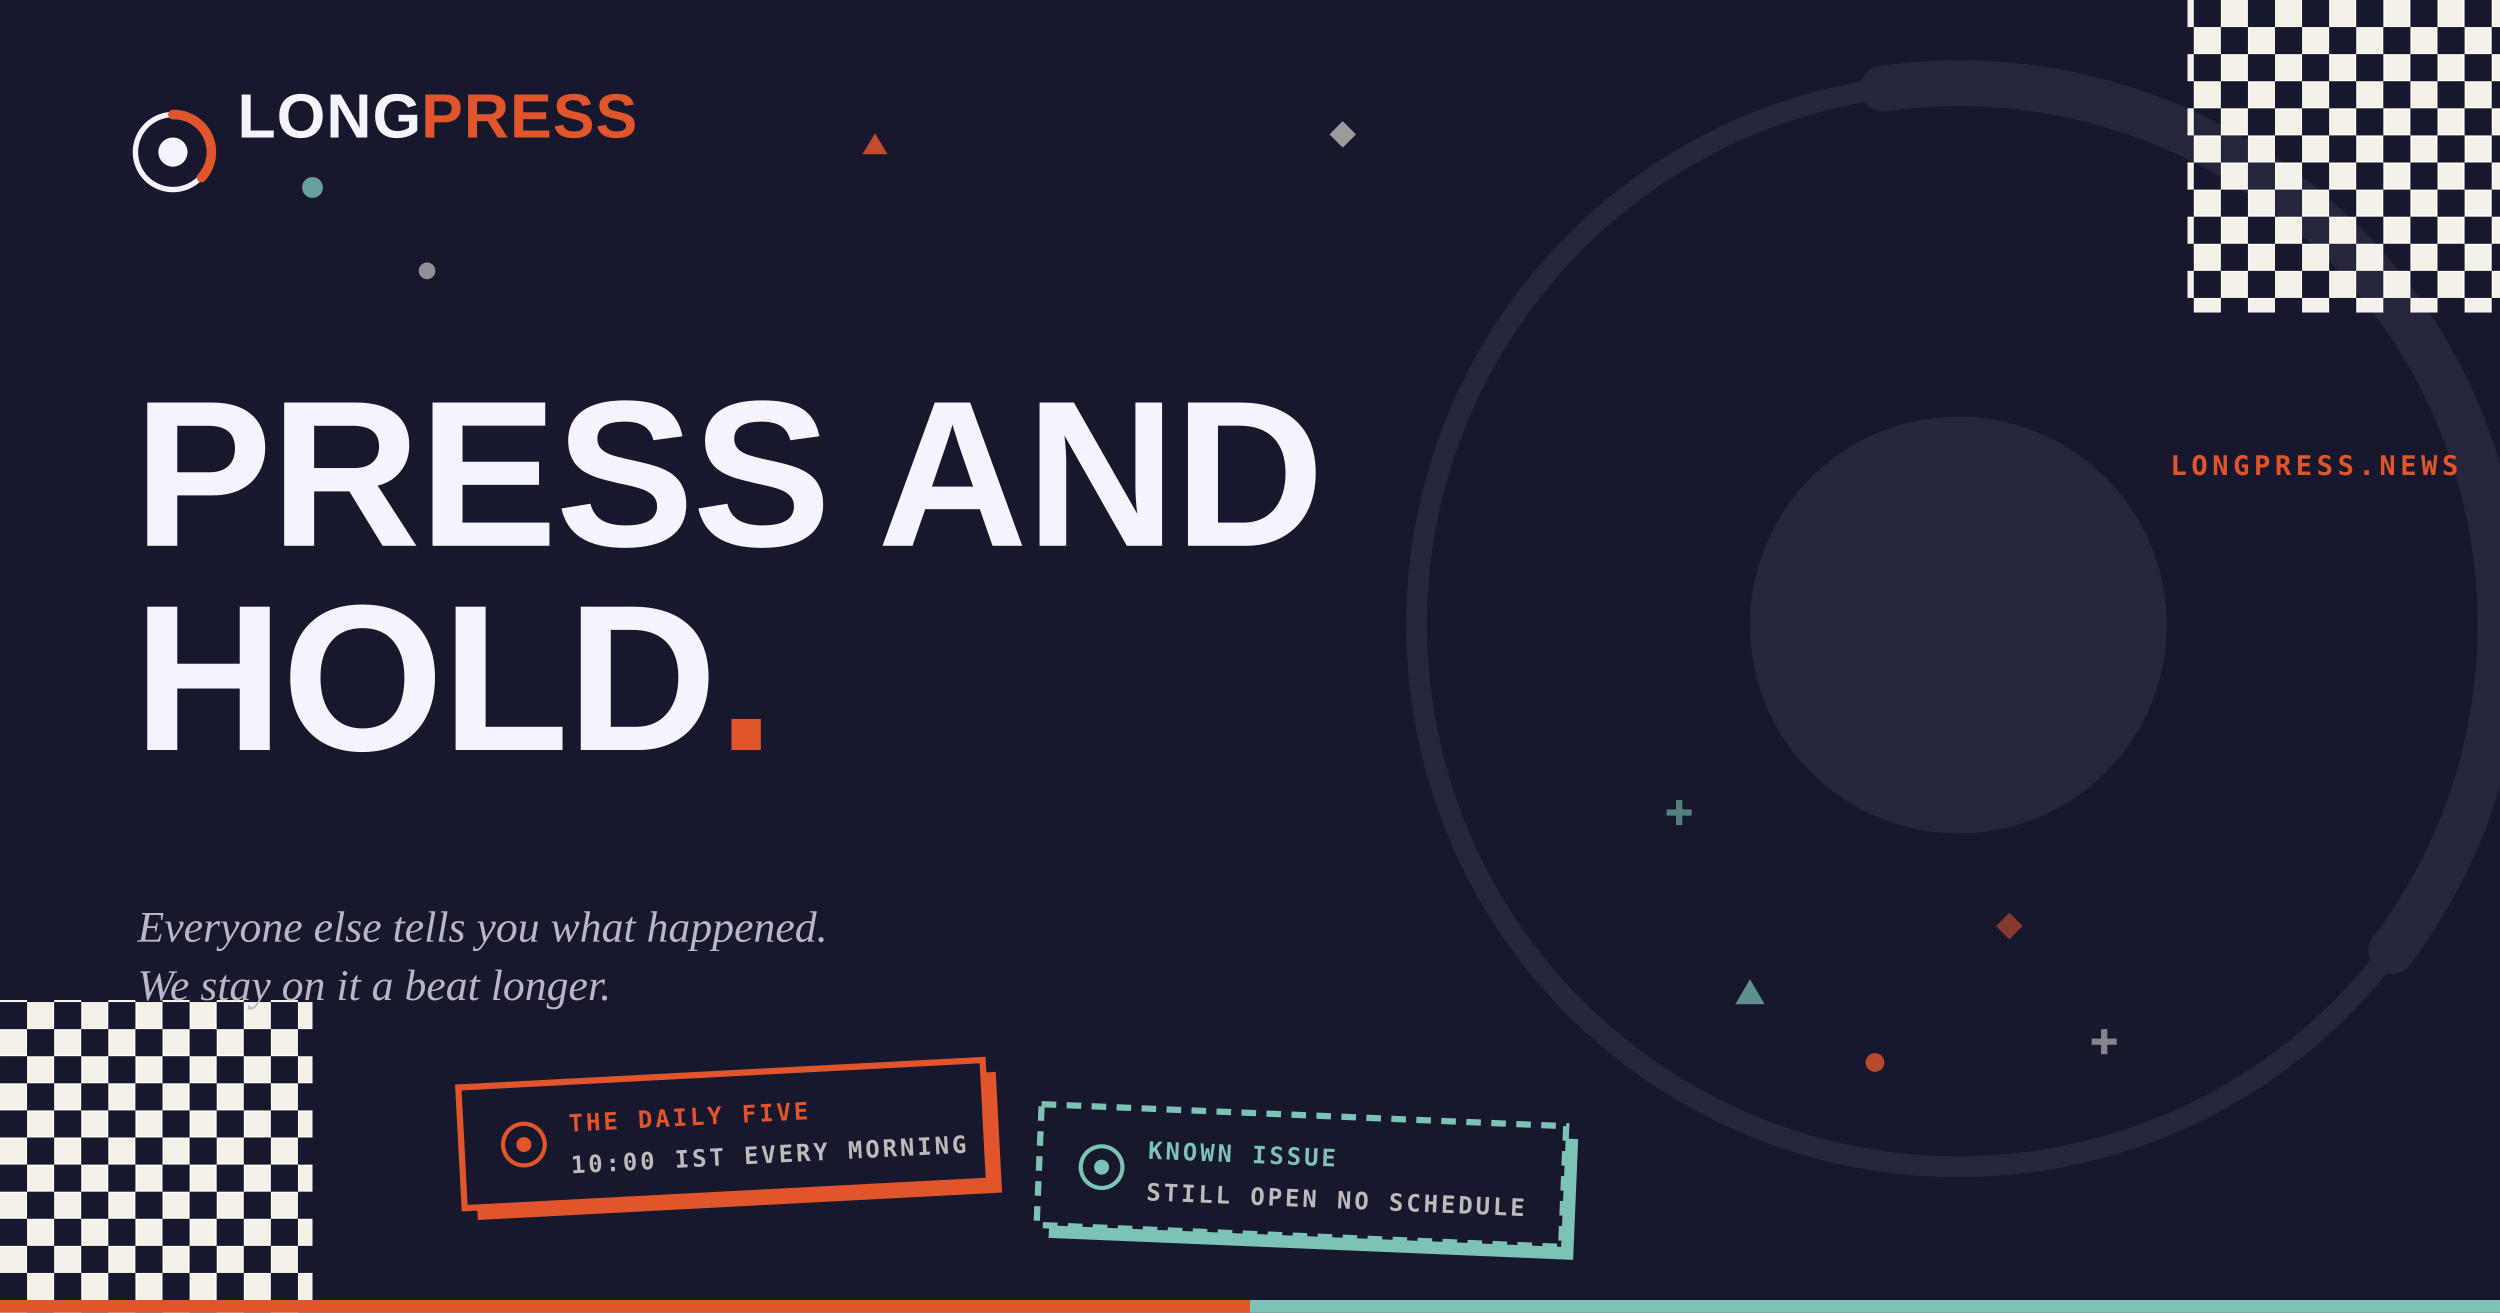
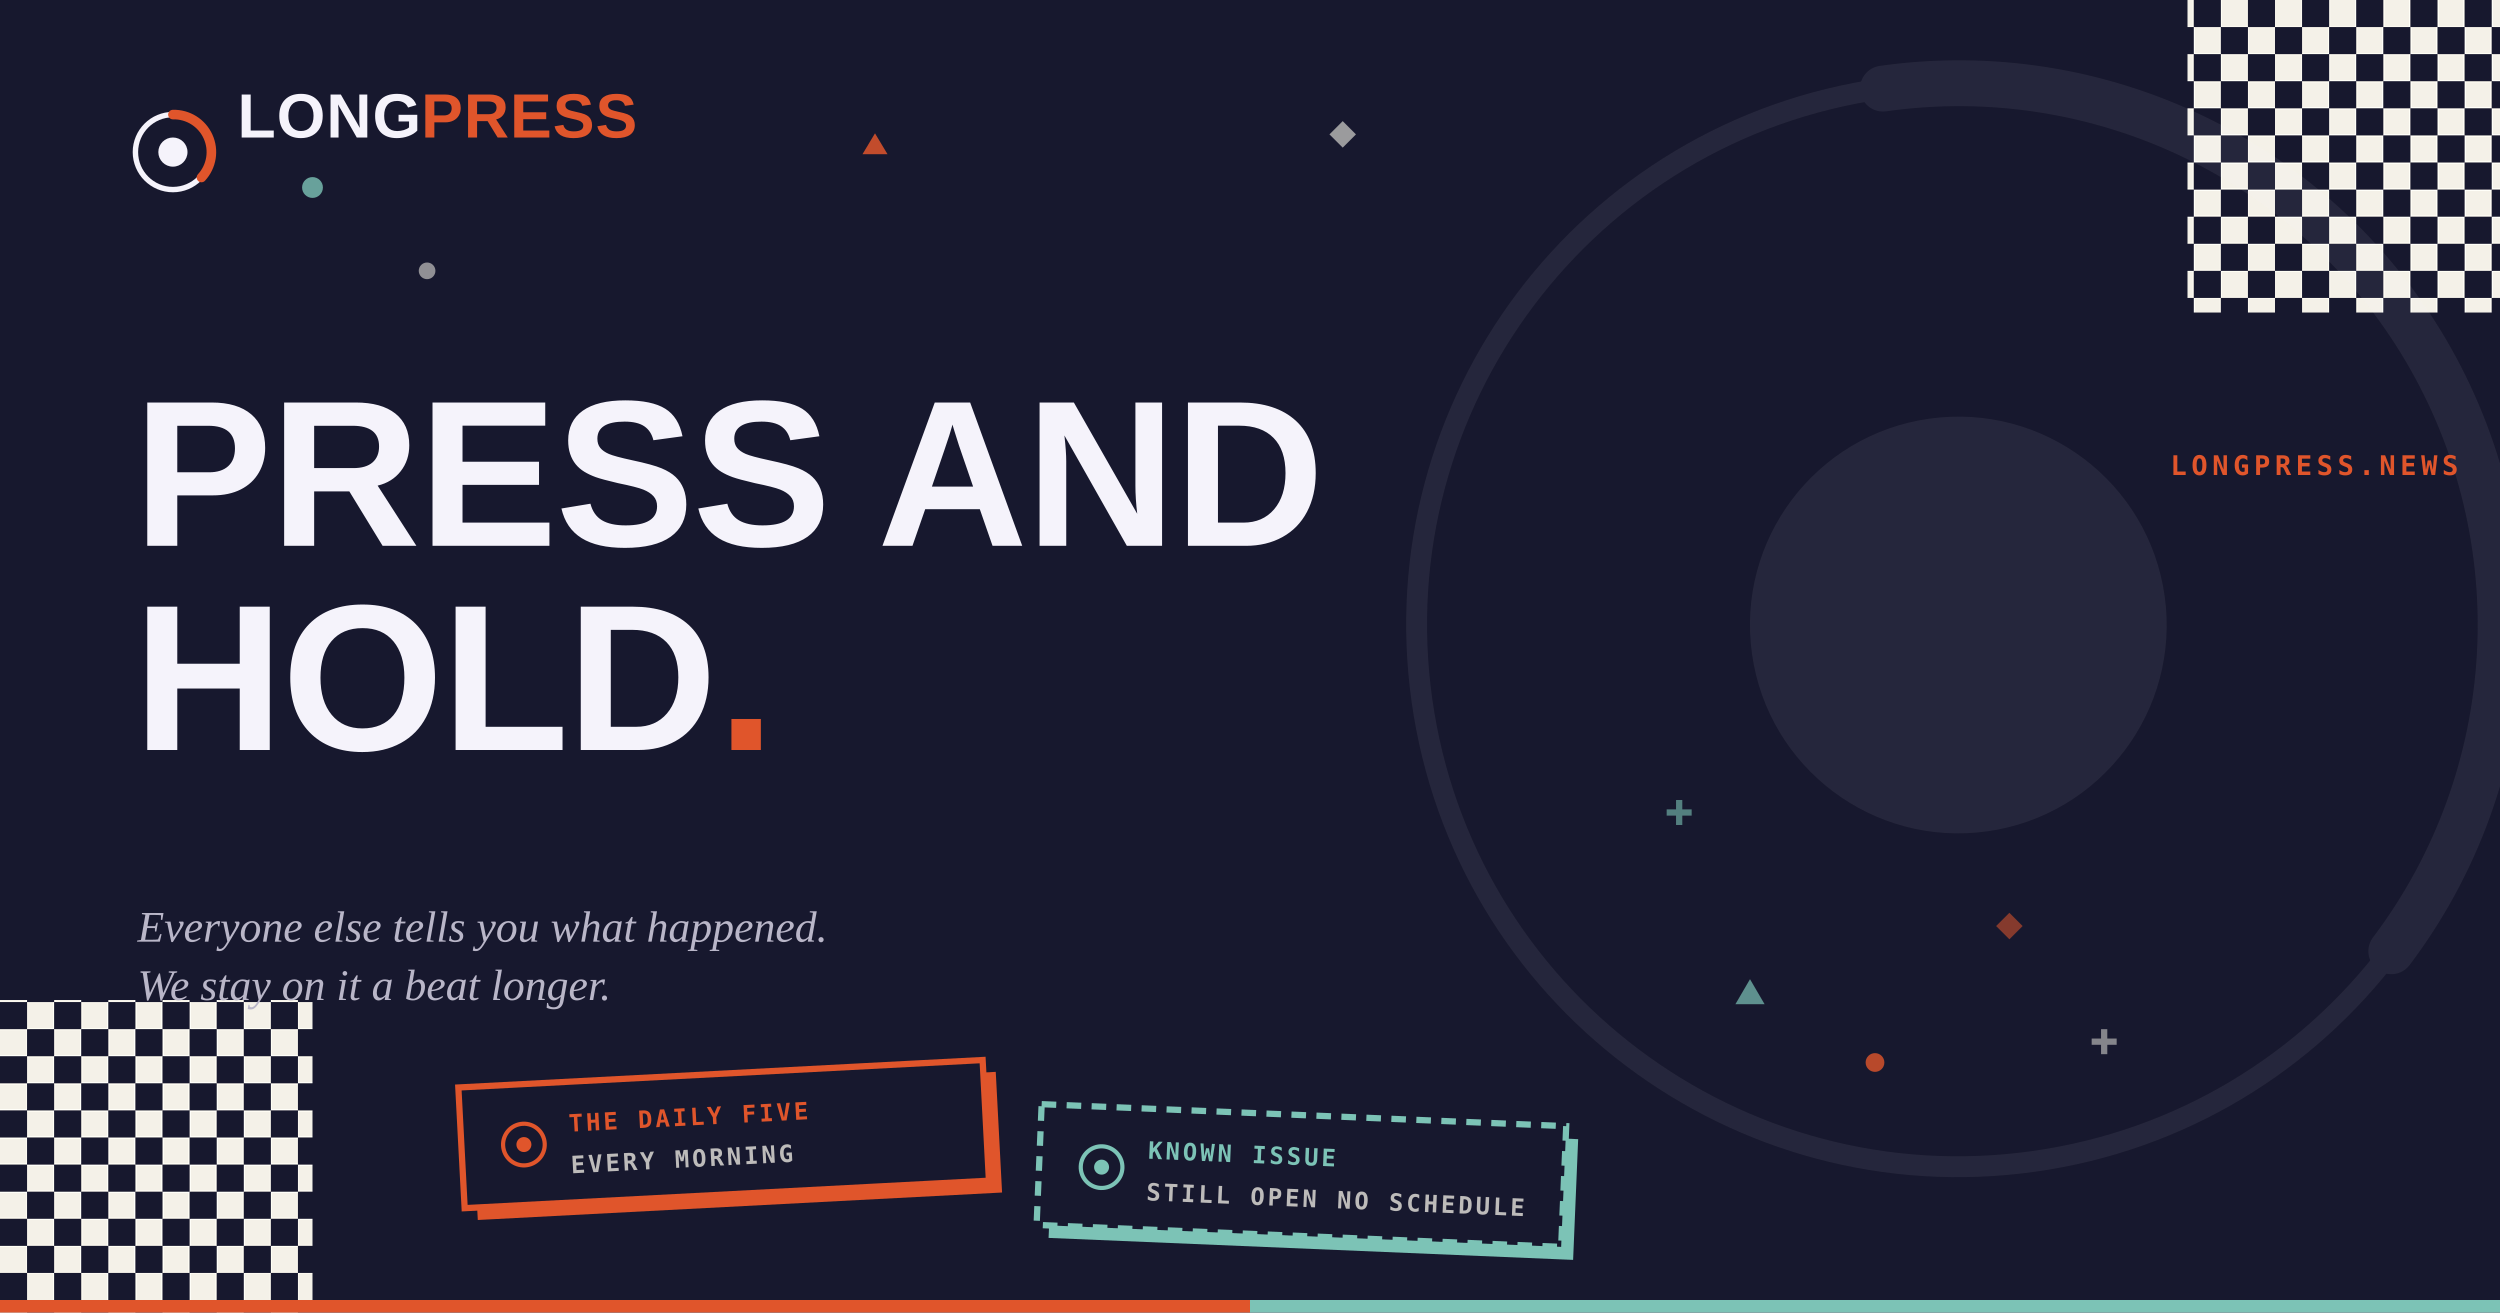
<svg xmlns="http://www.w3.org/2000/svg" width="1200" height="630" viewBox="0 0 1200 630">
  <defs>
    <pattern id="checker" width="26" height="26" patternUnits="userSpaceOnUse">
      <rect width="26" height="26" fill="none" />
      <rect width="13" height="13" x="0" y="0" fill="#F4F1E8" />
      <rect width="13" height="13" x="13" y="13" fill="#F4F1E8" />
    </pattern>
    <clipPath id="clip-tr">
      <path d="M1200,0 L1200,150 L1050,150 L1050,0 Z" />
    </clipPath>
    <clipPath id="clip-bl">
      <path d="M0,630 L0,480 L150,480 L150,630 Z" />
    </clipPath>
  </defs>
  <rect width="1200" height="630" fill="#17182E" />
  <g clip-path="url(#clip-tr)">
    <rect x="1050" y="0" width="150" height="150" fill="url(#checker)" />
  </g>
  <g clip-path="url(#clip-bl)">
    <rect x="0" y="480" width="150" height="150" fill="url(#checker)" />
  </g>
  <g transform="translate(940,300) rotate(-8)" opacity="0.07">
    <circle cx="0" cy="0" r="260" fill="none" stroke="#F5F3FB" stroke-width="10" />
    <path d="M0,-260 A260,260 0 0 1 184,184" fill="none" stroke="#F5F3FB" stroke-width="22" stroke-linecap="round" />
    <circle cx="0" cy="0" r="100" fill="#F5F3FB" />
  </g>
  <circle cx="150" cy="90" r="5" fill="#7CC3B6" opacity="0.8" />
  <circle cx="205" cy="130" r="4" fill="#F4F1E8" opacity="0.55" />
  <path d="M420,64 l6,10 h-12 z" fill="#E0552B" opacity="0.85" />
  <rect x="640" y="60" width="9" height="9" fill="#F4F1E8" opacity="0.6" transform="rotate(45 644.5 64.5)" />
  <path d="M840,470 l7,12 h-14 z" fill="#7CC3B6" opacity="0.7" />
  <circle cx="900" cy="510" r="4.5" fill="#E0552B" opacity="0.8" />
  <rect x="960" y="440" width="9" height="9" fill="#E0552B" opacity="0.55" transform="rotate(45 964.5 444.5)" />
  <g stroke="#F4F1E8" stroke-width="3" opacity="0.5">
    <line x1="1004" y1="500" x2="1016" y2="500" />
    <line x1="1010" y1="494" x2="1010" y2="506" />
  </g>
  <g stroke="#7CC3B6" stroke-width="3" opacity="0.6">
    <line x1="800" y1="390" x2="812" y2="390" />
    <line x1="806" y1="384" x2="806" y2="396" />
  </g>
  <g transform="translate(64,54)">
    <circle cx="19" cy="19" r="18" fill="none" stroke="#F5F3FB" stroke-width="2.6" />
    <path d="M19,1 A18,18 0 0 1 32.7,31.2" fill="none" stroke="#E0552B" stroke-width="4.6" stroke-linecap="round" />
    <circle cx="19" cy="19" r="7" fill="#F5F3FB" />
  </g>
  <text x="114" y="66" font-family="Futura, Helvetica Neue, Arial, sans-serif" font-weight="700" font-size="30" letter-spacing="0.5" fill="#F5F3FB">LONG<tspan fill="#E0552B">PRESS</tspan>
  </text>
  <text x="1180" y="228" text-anchor="end" font-family="Menlo, Consolas, monospace" font-weight="700" font-size="13" letter-spacing="2.2" fill="#E0552B">LONGPRESS.NEWS</text>
  <text x="64" y="262" font-family="Futura, Helvetica Neue, Arial, sans-serif" font-weight="800" font-size="100" letter-spacing="-1" fill="#F5F3FB">PRESS AND</text>
  <text x="64" y="360" font-family="Futura, Helvetica Neue, Arial, sans-serif" font-weight="800" font-size="100" letter-spacing="-1" fill="#F5F3FB">HOLD<tspan fill="#E0552B">.</tspan>
  </text>
  <text x="66" y="452" font-family="Georgia, Times New Roman, serif" font-style="italic" font-size="21" fill="#B9B6C8">Everyone else tells you what happened.</text>
  <text x="66" y="480" font-family="Georgia, Times New Roman, serif" font-style="italic" font-size="21" fill="#B9B6C8">We stay on it a beat longer.</text>
  <g transform="translate(220,522) rotate(-3)">
    <rect x="6" y="6" width="252" height="58" fill="#E0552B" />
    <rect x="0" y="0" width="252" height="58" fill="#17182E" stroke="#E0552B" stroke-width="3" />
    <circle cx="30" cy="29" r="10" fill="none" stroke="#E0552B" stroke-width="2" />
    <circle cx="30" cy="29" r="3.6" fill="#E0552B" />
    <text x="52" y="24" font-family="Menlo, Consolas, monospace" font-weight="700" font-size="11.5" letter-spacing="1.4" fill="#E0552B">THE DAILY FIVE</text>
-     <text x="52" y="44" font-family="Menlo, Consolas, monospace" font-weight="700" font-size="11.5" letter-spacing="1.4" fill="#F4F1E8" opacity="0.75">10:00 IST EVERY MORNING</text>
+     <text x="52" y="44" font-family="Menlo, Consolas, monospace" font-weight="700" font-size="11.5" letter-spacing="1.4" fill="#F4F1E8" opacity="0.75">EVERY MORNING</text>
  </g>
  <g transform="translate(500,530) rotate(2.4)">
    <rect x="6" y="6" width="252" height="58" fill="#7CC3B6" />
    <rect x="0" y="0" width="252" height="58" fill="#17182E" stroke="#7CC3B6" stroke-width="3" stroke-dasharray="7 5" />
    <circle cx="30" cy="29" r="10" fill="none" stroke="#7CC3B6" stroke-width="2" />
    <circle cx="30" cy="29" r="3.6" fill="#7CC3B6" />
    <text x="52" y="24" font-family="Menlo, Consolas, monospace" font-weight="700" font-size="11.5" letter-spacing="1.4" fill="#7CC3B6">KNOWN ISSUE</text>
    <text x="52" y="44" font-family="Menlo, Consolas, monospace" font-weight="700" font-size="11.5" letter-spacing="1.4" fill="#F4F1E8" opacity="0.75">STILL OPEN NO SCHEDULE</text>
  </g>
  <rect x="0" y="624" width="600" height="6" fill="#E0552B" />
  <rect x="600" y="624" width="600" height="6" fill="#7CC3B6" />
</svg>
